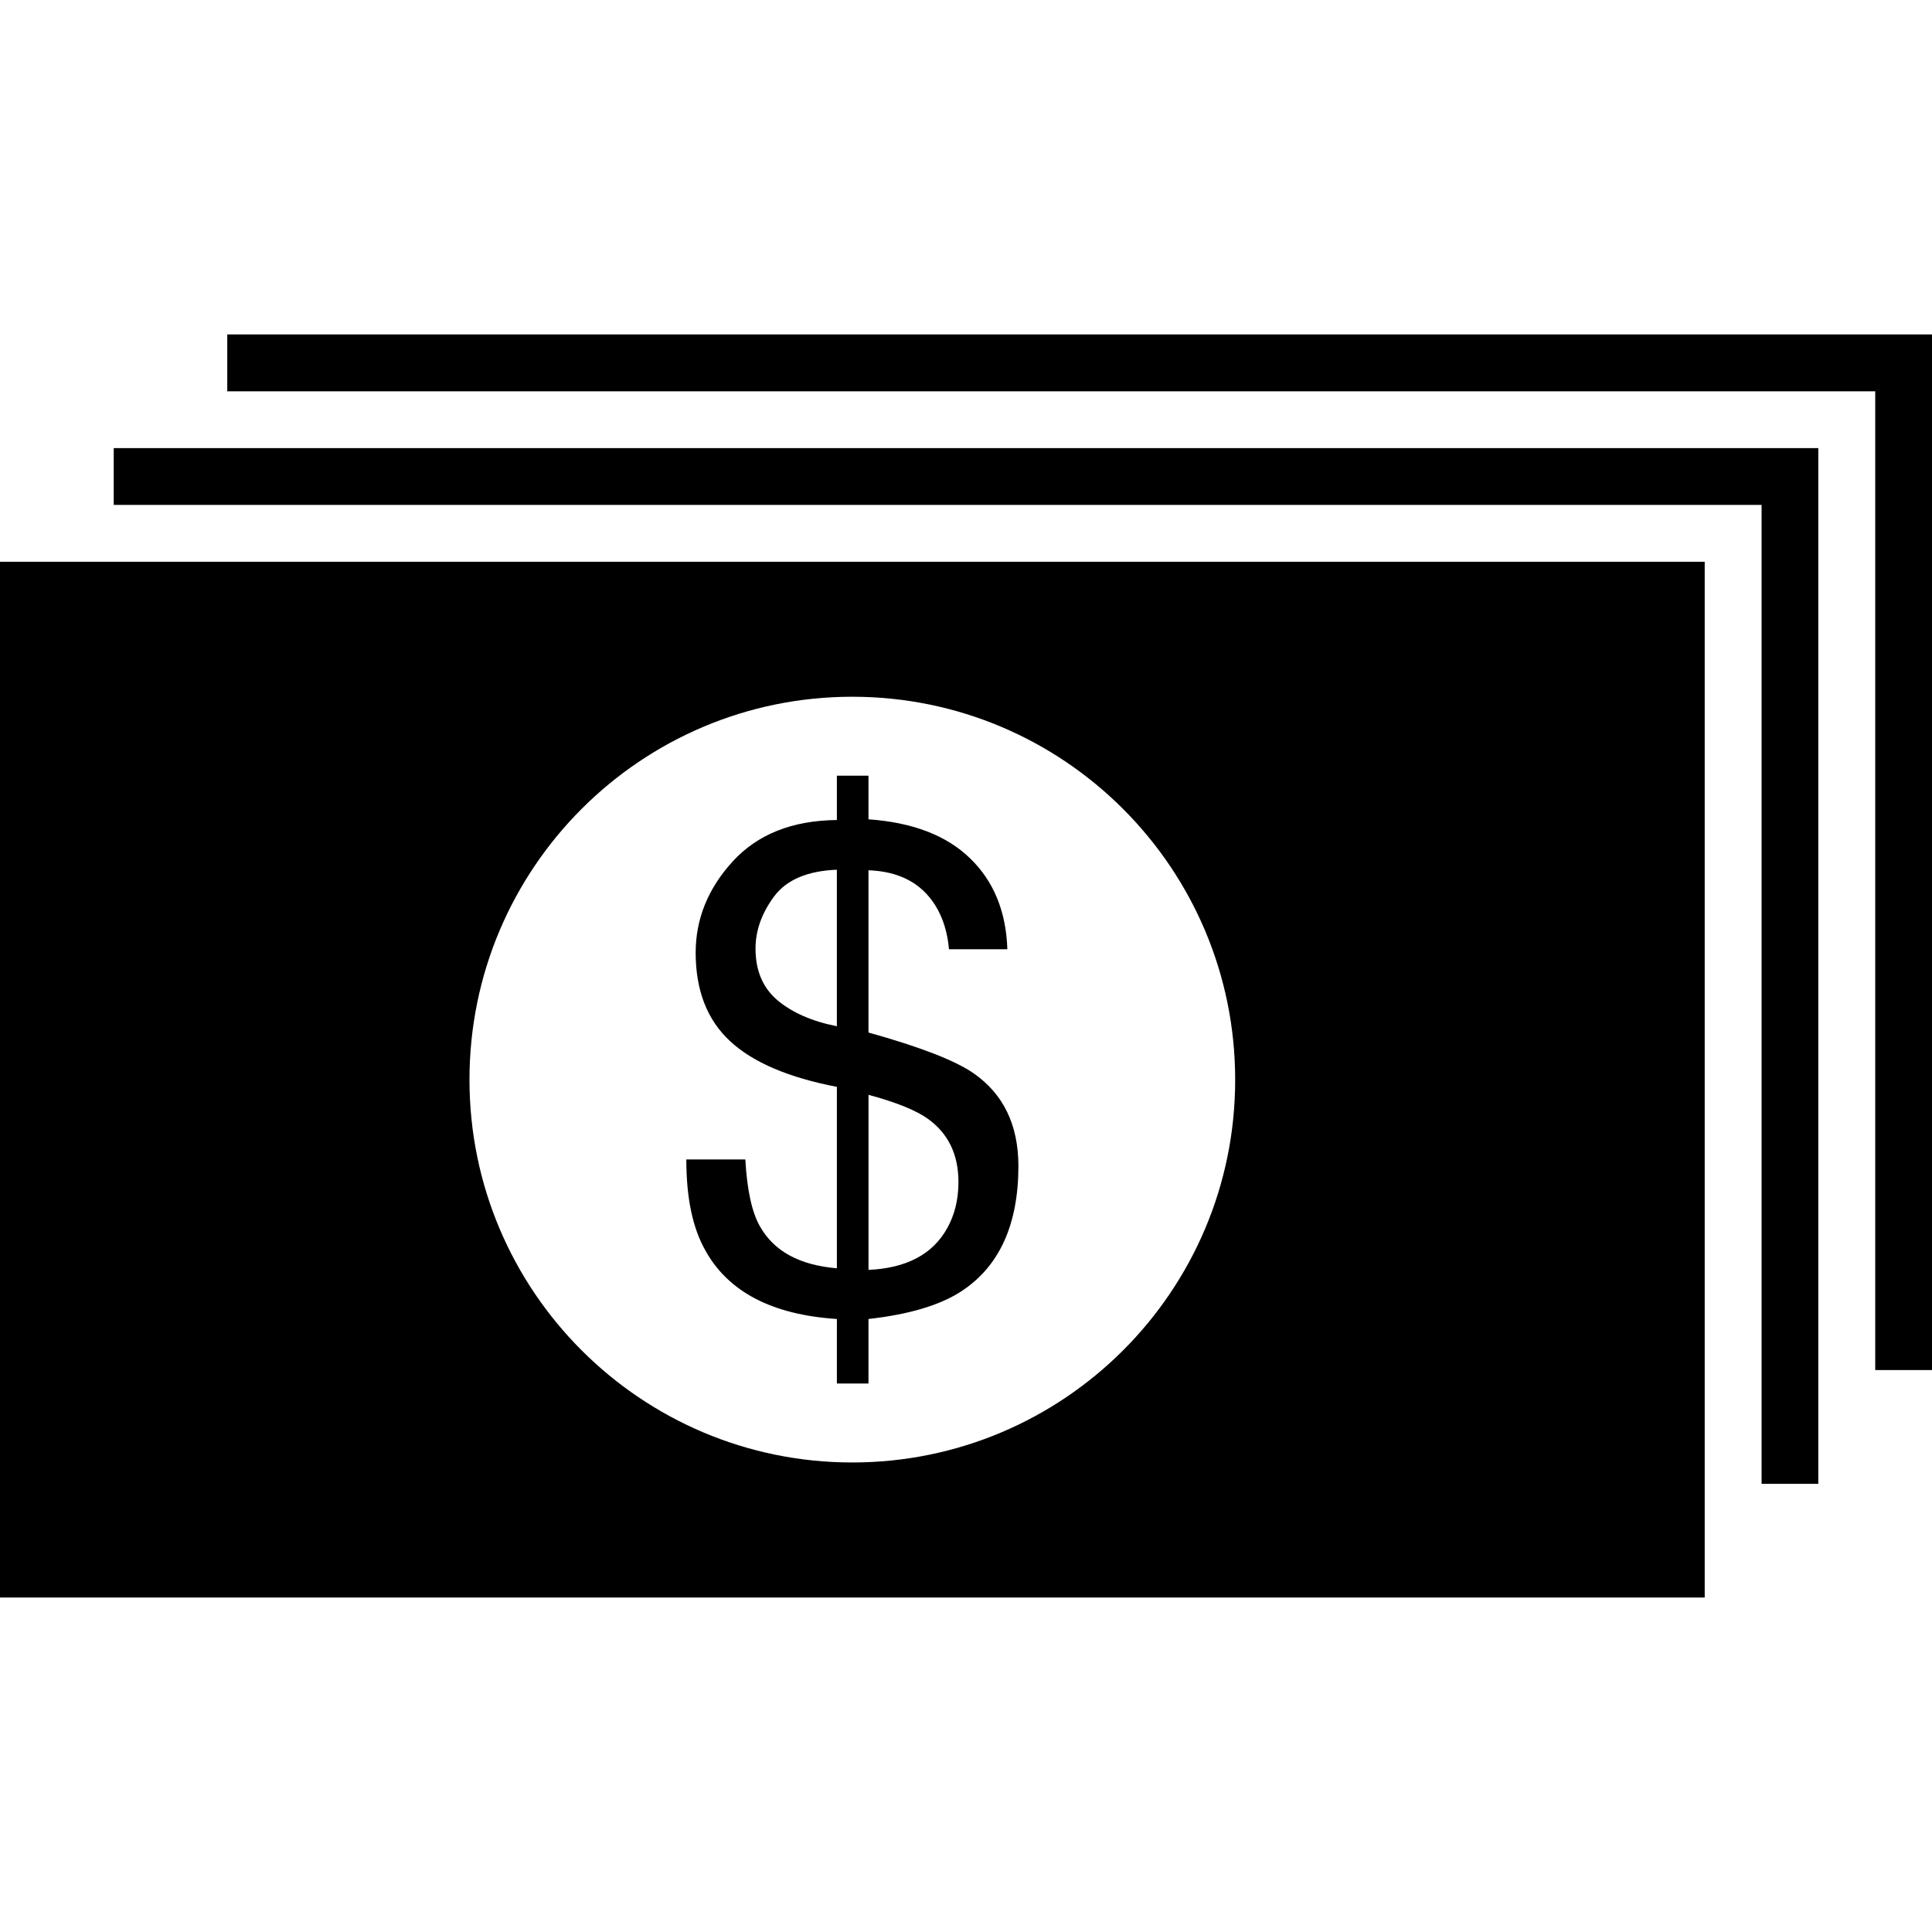
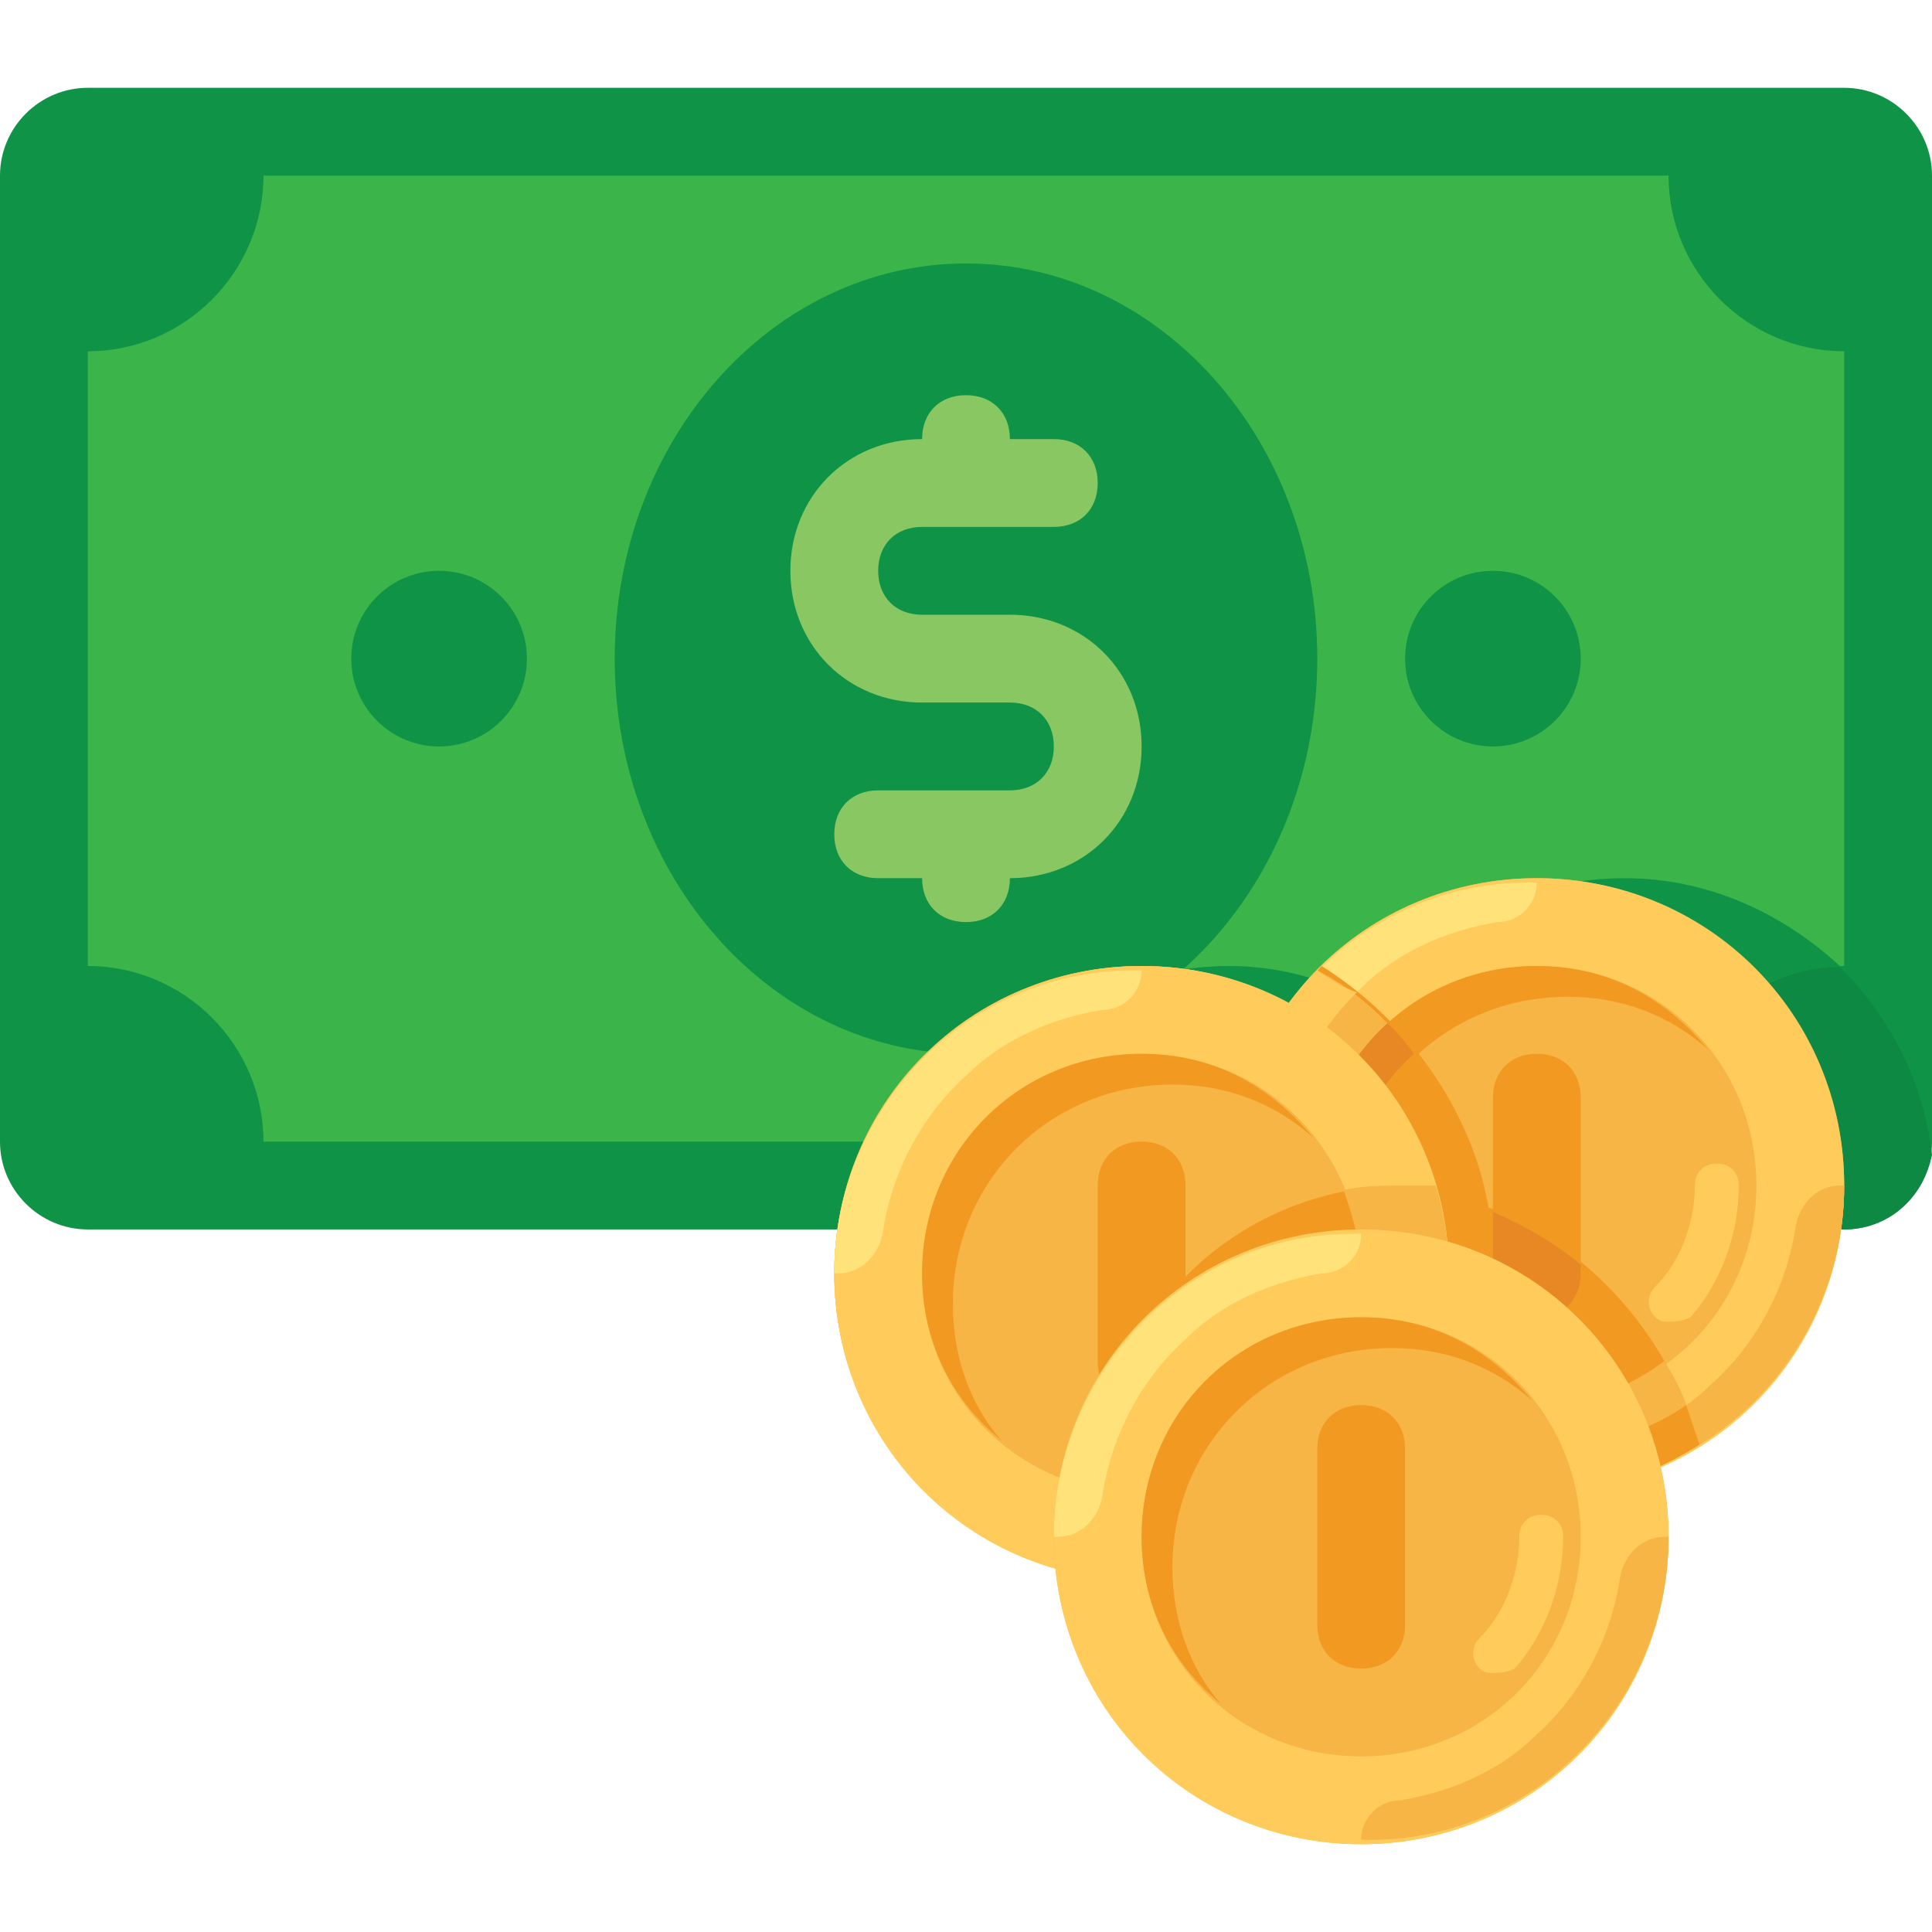
- <svg xmlns="http://www.w3.org/2000/svg" version="1.1" id="Capa_1" x="0px" y="0px" width="70.074px" height="70.074px" viewBox="0 0 70.074 70.074" style="enable-background:new 0 0 70.074 70.074;" xml:space="preserve">
+ <svg xmlns="http://www.w3.org/2000/svg" version="1.1" id="Capa_1" x="0px" y="0px" viewBox="0 0 512 512" style="enable-background:new 0 0 512 512;" xml:space="preserve">
+   <path style="fill:#0E9347;" d="M488.727,325.818H23.273C10.473,325.818,0,315.345,0,302.545v-256  c0-12.8,10.473-23.273,23.273-23.273h465.455c12.8,0,23.273,10.473,23.273,23.273v256C512,315.345,501.527,325.818,488.727,325.818z  " />
+   <path style="fill:#0D8944;" d="M430.545,232.727c-26.764,0-51.2,12.8-65.164,33.745C353.745,260.655,340.945,256,325.818,256  c-40.727,0-74.473,30.255-80.291,69.818h243.2c11.636,0,20.945-8.145,23.273-19.782  C507.345,265.309,472.436,232.727,430.545,232.727z" />
+   <path style="fill:#3BB54A;" d="M442.182,302.545H69.818c0-25.6-20.945-46.545-46.545-46.545V93.091  c25.6,0,46.545-20.945,46.545-46.545h372.364c0,25.6,20.945,46.545,46.545,46.545V256C463.127,256,442.182,276.945,442.182,302.545z  " />
  <g>
-     <g>
-       <polygon points="4.125,16.253 4.125,18.313 63.893,18.313 63.893,53.819 65.95,53.819 65.95,16.253   " />
-       <polygon points="8.243,12.13 8.243,14.193 68.015,14.193 68.015,49.692 70.074,49.692 70.074,12.13   " />
-       <g>
-         <path d="M0,20.376v37.567h61.83V20.376H0z M30.912,53.044c-7.666,0-13.884-6.219-13.884-13.883c0-7.671,6.218-13.89,13.884-13.89     c7.67,0,13.888,6.218,13.888,13.89C44.805,46.825,38.586,53.044,30.912,53.044z" />
-         <path d="M35.306,38.924c-0.668-0.461-1.937-0.953-3.806-1.474v-5.885c1.112,0.04,1.92,0.464,2.427,1.28     c0.274,0.441,0.439,0.972,0.493,1.584h2.117c-0.045-1.366-0.493-2.467-1.351-3.296c-0.854-0.832-2.088-1.304-3.686-1.416v-1.582     h-1.146v1.607c-1.618,0.017-2.875,0.517-3.777,1.5c-0.896,0.981-1.345,2.086-1.345,3.31c0,1.37,0.417,2.442,1.249,3.212     c0.831,0.771,2.126,1.321,3.873,1.656v6.581c-1.364-0.114-2.292-0.627-2.796-1.53c-0.288-0.507-0.462-1.314-0.525-2.418h-2.14     c0,1.392,0.228,2.483,0.689,3.298c0.836,1.511,2.427,2.336,4.772,2.489v2.34H31.5v-2.34c1.455-0.162,2.572-0.493,3.345-0.99     c1.396-0.901,2.093-2.423,2.093-4.566C36.934,40.799,36.395,39.679,35.306,38.924z M30.354,37.222     c-0.902-0.178-1.616-0.492-2.151-0.939c-0.535-0.451-0.8-1.078-0.8-1.875c0-0.66,0.227-1.292,0.675-1.896     c0.451-0.604,1.212-0.925,2.275-0.967V37.222z M34.351,44.554c-0.523,0.938-1.474,1.443-2.85,1.505v-6.35     c1.007,0.273,1.72,0.561,2.148,0.866c0.739,0.529,1.114,1.291,1.114,2.297C34.763,43.509,34.624,44.07,34.351,44.554z" />
-       </g>
-     </g>
+     <path style="fill:#0E9347;" d="M430.545,232.727c-26.764,0-51.2,12.8-65.164,33.745C353.745,260.655,340.945,256,325.818,256   c-32.582,0-60.509,18.618-73.309,46.545h189.673c0-25.6,19.782-45.382,45.382-46.545   C472.436,242.036,452.655,232.727,430.545,232.727z" />
+     <ellipse style="fill:#0E9347;" cx="256" cy="174.545" rx="93.091" ry="104.727" />
+     <circle style="fill:#0E9347;" cx="116.364" cy="174.545" r="23.273" />
+     <circle style="fill:#0E9347;" cx="395.636" cy="174.545" r="23.273" />
  </g>
+   <path style="fill:#89C763;" d="M267.636,162.909h-23.273c-6.982,0-11.636-4.655-11.636-11.636c0-6.982,4.655-11.636,11.636-11.636  h34.909c6.982,0,11.636-4.655,11.636-11.636c0-6.982-4.655-11.636-11.636-11.636h-11.636c0-6.982-4.655-11.636-11.636-11.636  c-6.982,0-11.636,4.655-11.636,11.636c-19.782,0-34.909,15.127-34.909,34.909s15.127,34.909,34.909,34.909h23.273  c6.982,0,11.636,4.655,11.636,11.636c0,6.982-4.655,11.636-11.636,11.636h-34.909c-6.982,0-11.636,4.655-11.636,11.636  c0,6.982,4.655,11.636,11.636,11.636h11.636c0,6.982,4.655,11.636,11.636,11.636c6.982,0,11.636-4.655,11.636-11.636  c19.782,0,34.909-15.127,34.909-34.909S287.418,162.909,267.636,162.909z" />
+   <circle style="fill:#FFCA5D;" cx="302.545" cy="337.455" r="81.455" />
+   <circle style="fill:#F6B545;" cx="407.273" cy="314.182" r="81.455" />
+   <path style="fill:#FFCB5B;" d="M407.273,232.727c-45.382,0-81.455,36.073-81.455,81.455s36.073,81.455,81.455,81.455  s81.455-36.073,81.455-81.455S452.655,232.727,407.273,232.727z M407.273,372.364c-32.582,0-58.182-25.6-58.182-58.182  S374.691,256,407.273,256s58.182,25.6,58.182,58.182S439.855,372.364,407.273,372.364z" />
+   <path style="fill:#F6B545;" d="M407.273,394.473L407.273,394.473c45.382,1.164,81.455-36.073,81.455-80.291h-1.164  c-5.818,0-10.473,4.655-11.636,10.473c-2.327,16.291-10.473,31.418-22.109,41.891c-9.309,9.309-22.109,15.127-36.073,17.454  C411.927,384,407.273,388.655,407.273,394.473z" />
+   <path style="fill:#FFE27A;" d="M407.273,233.891L407.273,233.891c-45.382-1.164-81.455,36.073-81.455,80.291h1.164  c5.818,0,10.473-4.655,11.636-10.473c2.327-16.291,10.473-31.418,22.109-41.891c9.309-9.309,22.109-15.127,36.073-17.455  C402.618,244.364,407.273,239.709,407.273,233.891z" />
+   <path style="fill:#F19920;" d="M357.236,322.327c0-32.582,25.6-58.182,58.182-58.182c13.964,0,26.764,4.655,37.236,13.964  C441.018,264.145,425.891,256,407.273,256c-32.582,0-58.182,25.6-58.182,58.182c0,18.618,8.145,33.745,20.945,44.218  C361.891,349.091,357.236,336.291,357.236,322.327z" />
+   <path style="fill:#FFCB5B;" d="M442.182,350.255c-1.164,0-2.327,0-3.491-1.164c-2.327-2.327-2.327-5.818,0-8.145  c6.982-6.982,10.473-17.455,10.473-26.764c0-3.491,2.327-5.818,5.818-5.818c3.491,0,5.818,2.327,5.818,5.818  c0,12.8-4.655,25.6-12.8,34.909C445.673,350.255,443.345,350.255,442.182,350.255z" />
+   <g>
+     <path style="fill:#F19920;" d="M407.273,349.091c-6.982,0-11.636-4.655-11.636-11.636v-46.545c0-6.982,4.655-11.636,11.636-11.636   s11.636,4.655,11.636,11.636v46.545C418.909,344.436,414.255,349.091,407.273,349.091z" />
+     <path style="fill:#F19920;" d="M450.327,382.836c-8.145-29.091-29.091-52.364-55.855-62.836c-4.655-26.764-22.109-50.036-44.218-64   c-13.964,15.127-23.273,34.909-23.273,57.018c0,45.382,36.073,81.455,81.455,81.455   C423.564,395.636,437.527,390.982,450.327,382.836z" />
+   </g>
+   <g>
+     <path style="fill:#E78825;" d="M370.036,358.4c-8.145-10.473-13.964-23.273-13.964-37.236c0-16.291,6.982-31.418,18.618-41.891   c-2.327-3.491-4.655-5.818-6.982-8.145c-11.636,10.473-18.618,25.6-18.618,43.055C349.091,332.8,357.236,347.927,370.036,358.4z" />
+     <path style="fill:#E78825;" d="M395.636,321.164v16.291c0,6.982,4.655,11.636,11.636,11.636s11.636-4.655,11.636-11.636v-2.327   C411.927,329.309,403.782,324.655,395.636,321.164z" />
+   </g>
+   <path style="fill:#F6B545;" d="M450.327,382.836c-2.327-8.145-4.655-15.127-9.309-22.109c-9.309,6.982-20.945,11.636-33.745,11.636  c-32.582,0-58.182-25.6-58.182-58.182c0-17.455,6.982-32.582,18.618-43.055c-5.818-5.818-11.636-10.473-18.618-13.964  c-13.964,15.127-23.273,34.909-23.273,57.018c0,45.382,36.073,81.455,81.455,81.455  C423.564,395.636,437.527,390.982,450.327,382.836z" />
+   <path style="fill:#F19920;" d="M446.836,372.364c-8.145,5.818-18.618,9.309-29.091,11.636c-5.818,1.164-10.473,5.818-10.473,11.636  l0,0c16.291,0,30.255-4.655,43.055-12.8C449.164,379.345,448,375.855,446.836,372.364z" />
+   <path style="fill:#FFCB5B;" d="M349.091,257.164c-13.964,15.127-23.273,34.909-23.273,57.018h1.164  c5.818,0,10.473-4.655,11.636-10.473c2.327-16.291,10.473-30.255,20.945-40.727C356.073,261.818,352.582,259.491,349.091,257.164z" />
+   <circle style="fill:#F6B545;" cx="302.545" cy="337.455" r="81.455" />
+   <path style="fill:#F19920;" d="M290.909,395.636c0,8.145,1.164,15.127,3.491,23.273c2.327,0,5.818,0,8.145,0  c45.382,0,81.455-36.073,81.455-81.455c0-8.145-1.164-15.127-3.491-23.273c-2.327,0-5.818,0-8.145,0  C326.982,314.182,290.909,350.255,290.909,395.636z" />
+   <path style="fill:#FFCB5B;" d="M302.545,256c-45.382,0-81.455,36.073-81.455,81.455s36.073,81.455,81.455,81.455  S384,382.836,384,337.455S347.927,256,302.545,256z M302.545,395.636c-32.582,0-58.182-25.6-58.182-58.182  s25.6-58.182,58.182-58.182s58.182,25.6,58.182,58.182S335.127,395.636,302.545,395.636z" />
+   <path style="fill:#F6B545;" d="M302.545,417.745L302.545,417.745C347.927,418.909,384,381.673,384,337.455h-1.164  c-5.818,0-10.473,4.655-11.636,10.473c-2.327,16.291-10.473,31.418-22.109,41.891c-9.309,9.309-22.109,15.127-36.073,17.455  C307.2,407.273,302.545,411.927,302.545,417.745z" />
+   <path style="fill:#FFE27A;" d="M302.545,257.164L302.545,257.164c-45.382-1.164-81.455,36.073-81.455,80.291h1.164  c5.818,0,10.473-4.655,11.636-10.473c2.327-16.291,10.473-31.418,22.109-41.891c9.309-9.309,22.109-15.127,36.073-17.455  C297.891,267.636,302.545,262.982,302.545,257.164z" />
+   <path style="fill:#F19920;" d="M252.509,345.6c0-32.582,25.6-58.182,58.182-58.182c13.964,0,26.764,4.655,37.236,13.964  c-11.636-13.964-26.764-22.109-45.382-22.109c-32.582,0-58.182,25.6-58.182,58.182c0,18.618,8.145,33.745,20.945,44.218  C257.164,372.364,252.509,359.564,252.509,345.6z" />
+   <path style="fill:#FFCB5B;" d="M337.455,373.527c-1.164,0-2.327,0-3.491-1.164c-2.327-2.327-2.327-5.818,0-8.145  c6.982-6.982,10.473-17.455,10.473-26.764c0-3.491,2.327-5.818,5.818-5.818c3.491,0,5.818,2.327,5.818,5.818  c0,12.8-4.655,25.6-12.8,34.909C340.945,373.527,338.618,373.527,337.455,373.527z" />
+   <path style="fill:#F19920;" d="M302.545,372.364c-6.982,0-11.636-4.655-11.636-11.636v-46.545c0-6.982,4.655-11.636,11.636-11.636  c6.982,0,11.636,4.655,11.636,11.636v46.545C314.182,367.709,309.527,372.364,302.545,372.364z" />
+   <g>
+     <path style="fill:#F6B545;" d="M356.073,315.345c2.327,6.982,4.655,13.964,4.655,22.109c0,32.582-25.6,58.182-58.182,58.182   c-3.491,0-8.145,0-11.636-1.164v1.164c0,8.145,1.164,15.127,3.491,23.273c2.327,0,5.818,0,8.145,0   c45.382,0,81.455-36.073,81.455-81.455c0-8.145-1.164-15.127-3.491-23.273c-2.327,0-5.818,0-8.145,0   C366.545,314.182,361.891,314.182,356.073,315.345z" />
+     <circle style="fill:#F6B545;" cx="360.727" cy="407.273" r="81.455" />
+   </g>
+   <path style="fill:#FFCB5B;" d="M360.727,325.818c-45.382,0-81.455,36.073-81.455,81.455s36.073,81.455,81.455,81.455  s81.455-36.073,81.455-81.455S406.109,325.818,360.727,325.818z M360.727,465.455c-32.582,0-58.182-25.6-58.182-58.182  s25.6-58.182,58.182-58.182s58.182,25.6,58.182,58.182S393.309,465.455,360.727,465.455z" />
+   <path style="fill:#F6B545;" d="M360.727,487.564L360.727,487.564c45.382,1.164,81.455-36.073,81.455-80.291h-1.164  c-5.818,0-10.473,4.655-11.636,10.473c-2.327,16.291-10.473,31.418-22.109,41.891c-9.309,9.309-22.109,15.127-36.073,17.455  C365.382,477.091,360.727,481.745,360.727,487.564z" />
+   <path style="fill:#FFE27A;" d="M360.727,326.982L360.727,326.982c-45.382-1.164-81.455,36.073-81.455,80.291h1.164  c5.818,0,10.473-4.655,11.636-10.473c2.327-16.291,10.473-31.418,22.109-41.891c9.309-9.309,22.109-15.127,36.073-17.455  C356.073,337.455,360.727,332.8,360.727,326.982z" />
+   <path style="fill:#F19920;" d="M310.691,415.418c0-32.582,25.6-58.182,58.182-58.182c13.964,0,26.764,4.655,37.236,13.964  c-11.636-13.964-26.764-22.109-45.382-22.109c-32.582,0-58.182,25.6-58.182,58.182c0,18.618,8.145,33.745,20.945,44.218  C315.345,442.182,310.691,429.382,310.691,415.418z" />
+   <path style="fill:#FFCB5B;" d="M395.636,443.345c-1.164,0-2.327,0-3.491-1.164c-2.327-2.327-2.327-5.818,0-8.145  c6.982-6.982,10.473-17.455,10.473-26.764c0-3.491,2.327-5.818,5.818-5.818s5.818,2.327,5.818,5.818c0,12.8-4.655,25.6-12.8,34.909  C399.127,443.345,396.8,443.345,395.636,443.345z" />
+   <path style="fill:#F19920;" d="M360.727,442.182c-6.982,0-11.636-4.655-11.636-11.636V384c0-6.982,4.655-11.636,11.636-11.636  c6.982,0,11.636,4.655,11.636,11.636v46.545C372.364,437.527,367.709,442.182,360.727,442.182z" />
  <g>
</g>
  <g>
</g>
  <g>
</g>
  <g>
</g>
  <g>
</g>
  <g>
</g>
  <g>
</g>
  <g>
</g>
  <g>
</g>
  <g>
</g>
  <g>
</g>
  <g>
</g>
  <g>
</g>
  <g>
</g>
  <g>
</g>
</svg>
